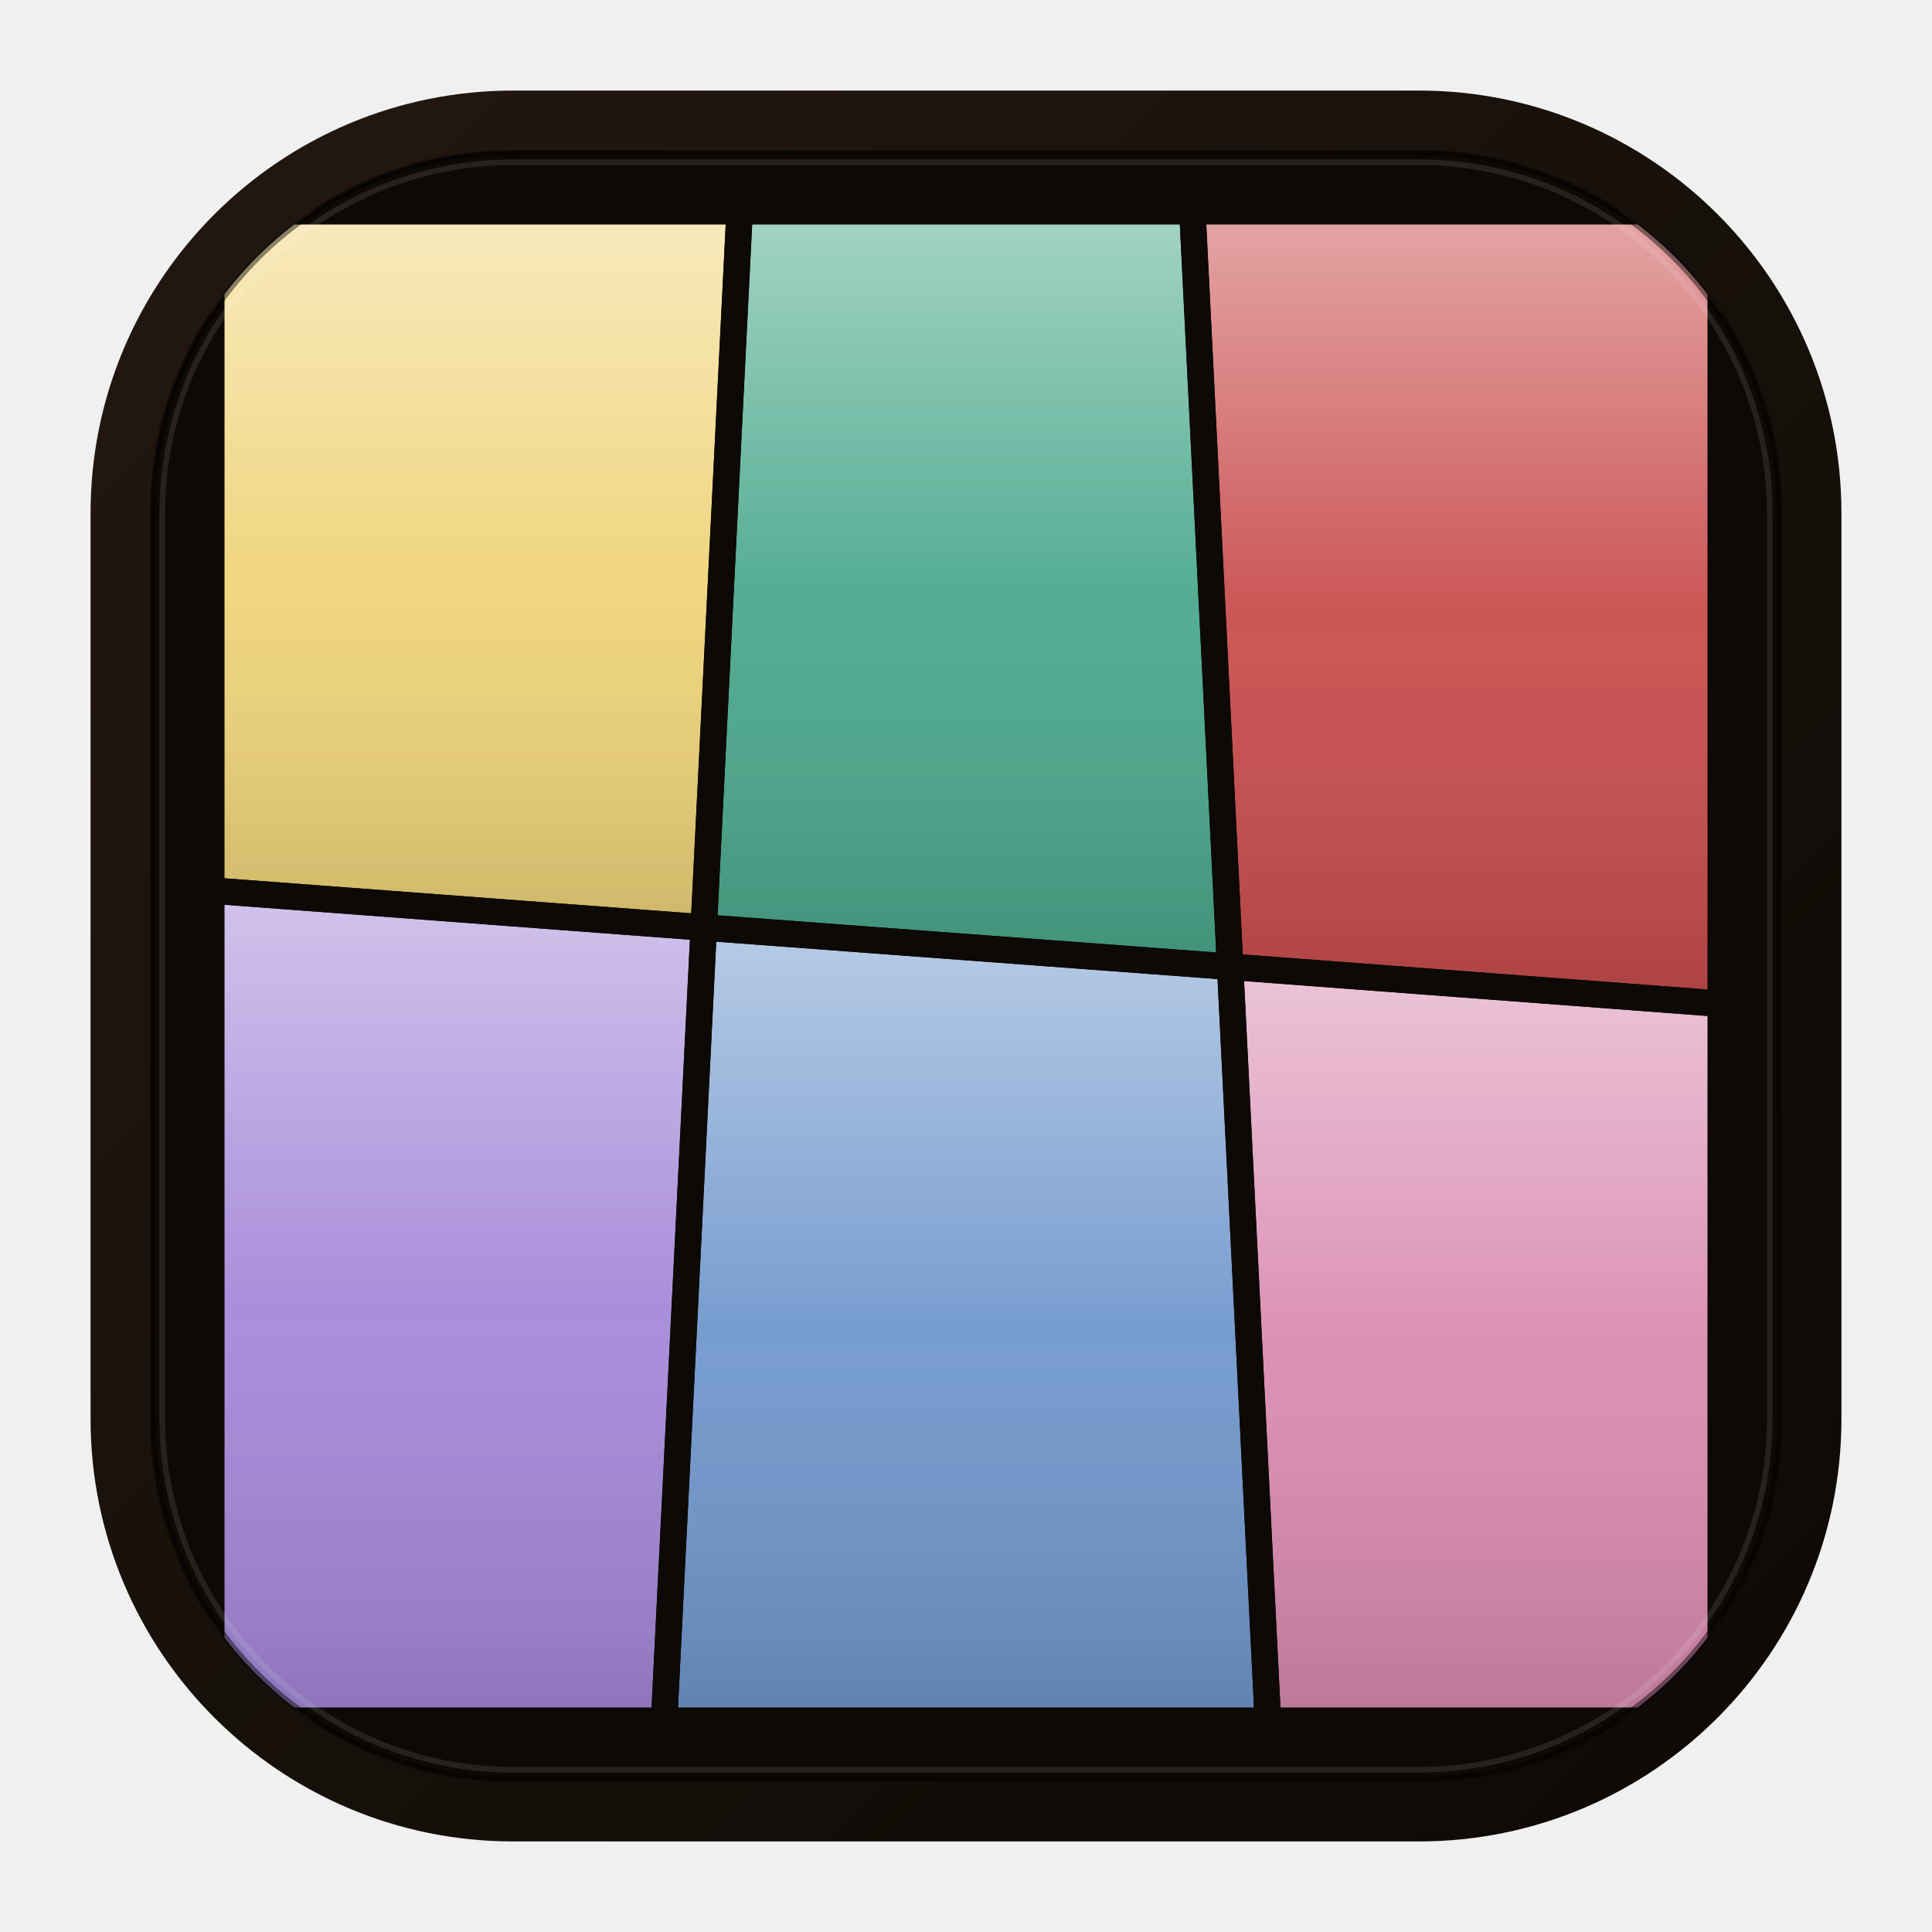
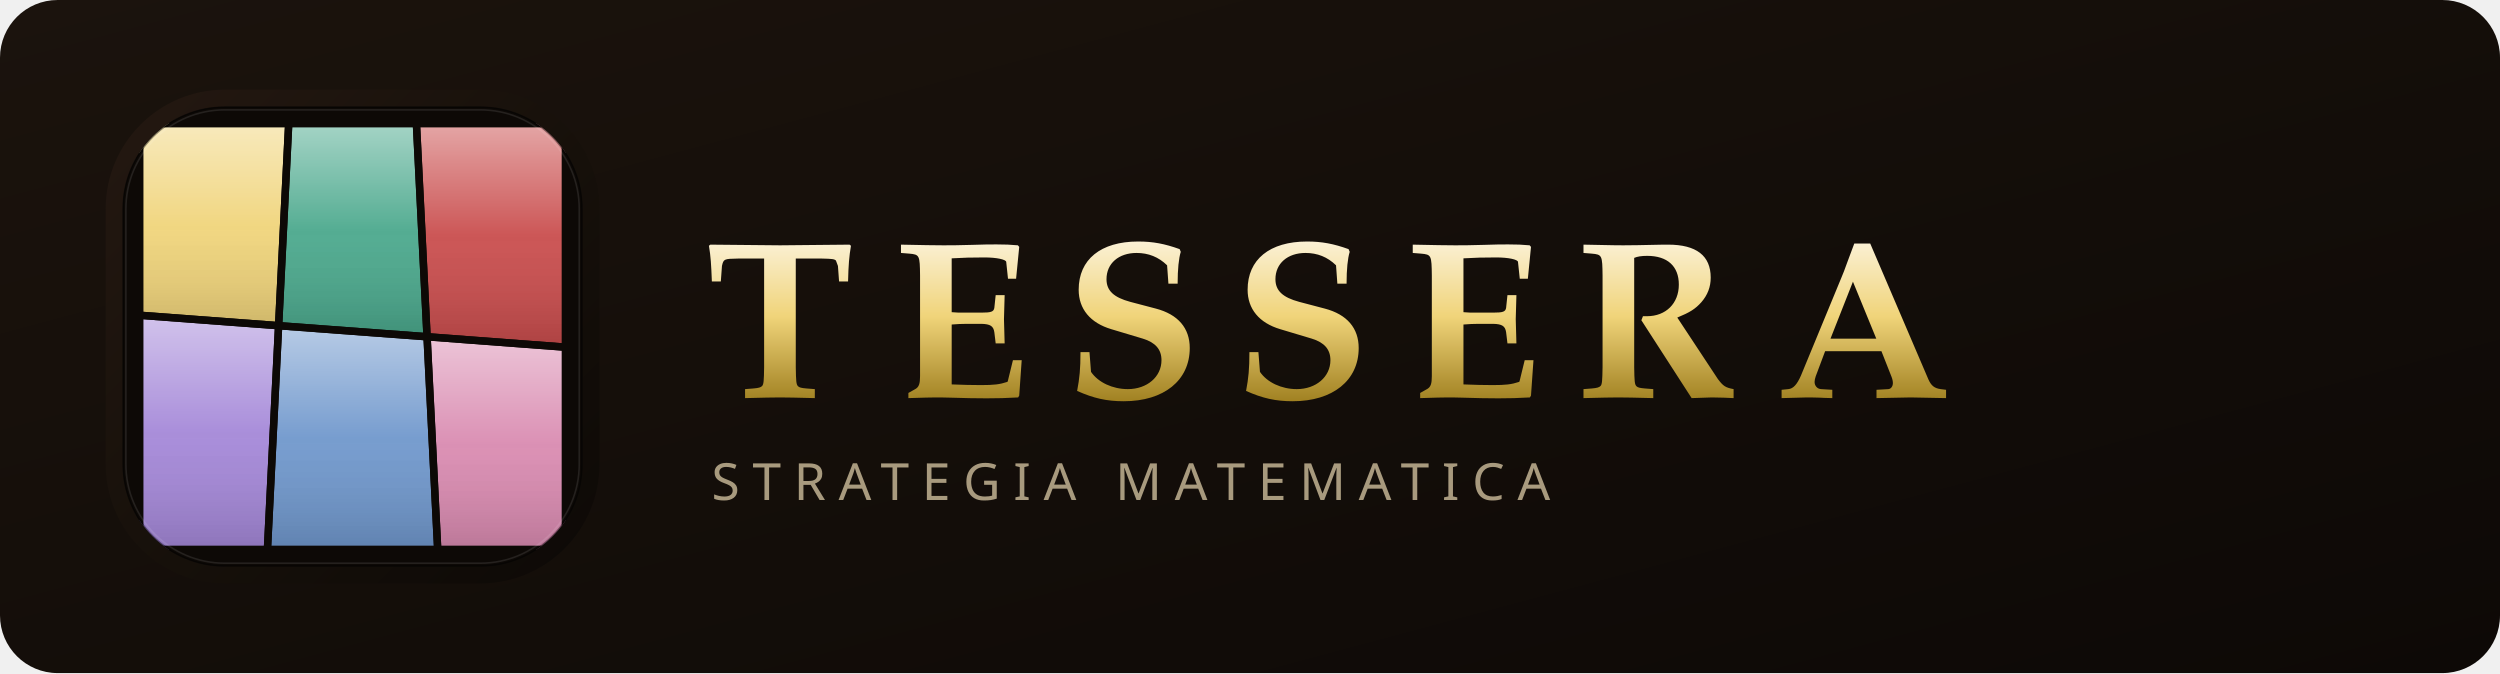
- <svg xmlns="http://www.w3.org/2000/svg" width="512" height="512" viewBox="0 0 512 512">
+ <svg xmlns="http://www.w3.org/2000/svg" width="1560" height="420" viewBox="0 0 1560 420">
  <defs>
-     <clipPath id="round">
-       <rect x="40" y="40" width="432" height="432" rx="96" />
-     </clipPath>
-     <linearGradient id="sheen" x1="0" y1="0" x2="0" y2="1">
-       <stop offset="0" stop-color="#ffffff" stop-opacity="0.5" />
-       <stop offset="0.5" stop-color="#ffffff" stop-opacity="0.06" />
-       <stop offset="1" stop-color="#000000" stop-opacity="0.14" />
+     <linearGradient id="word" gradientUnits="userSpaceOnUse" x1="0" y1="150" x2="0" y2="255">
+       <stop offset="0" stop-color="#fbf1d6" />
+       <stop offset="0.45" stop-color="#f0d47a" />
+       <stop offset="1" stop-color="#9a7a1a" />
    </linearGradient>
-     <linearGradient id="bg" x1="0" y1="0" x2="1" y2="1">
-       <stop offset="0" stop-color="#241811" />
-       <stop offset="0.55" stop-color="#16100a" />
+     <linearGradient id="pageBg" x1="0" y1="0" x2="1" y2="1">
+       <stop offset="0" stop-color="#1b130d" />
      <stop offset="1" stop-color="#0d0906" />
    </linearGradient>
  </defs>
-   <rect x="24" y="24" width="464" height="464" rx="112" fill="url(#bg)" />
-   <g clip-path="url(#round)">
-     <rect x="40" y="40" width="432" height="432" fill="#0d0906" />
-     <polygon points="56.0,56.0 196.0,56.0 186.5,245.8 56.0,236.0" fill="#f0d47a" />
-     <polygon points="56.0,56.0 196.0,56.0 186.5,245.8 56.0,236.0" fill="url(#sheen)" />
-     <polygon points="196.0,56.0 316.0,56.0 326.0,256.2 186.5,245.8" fill="#4aa88c" />
-     <polygon points="196.0,56.0 316.0,56.0 326.0,256.2 186.5,245.8" fill="url(#sheen)" />
-     <polygon points="316.0,56.0 456.0,56.0 456.0,266.0 326.0,256.2" fill="#c94c4c" />
-     <polygon points="316.0,56.0 456.0,56.0 456.0,266.0 326.0,256.2" fill="url(#sheen)" />
-     <polygon points="56.0,236.0 186.5,245.8 176.0,456.0 56.0,456.0" fill="#a487d8" />
-     <polygon points="56.0,236.0 186.5,245.8 176.0,456.0 56.0,456.0" fill="url(#sheen)" />
-     <polygon points="186.5,245.8 326.0,256.2 336.0,456.0 176.0,456.0" fill="#6f97cc" />
-     <polygon points="186.5,245.8 326.0,256.2 336.0,456.0 176.0,456.0" fill="url(#sheen)" />
-     <polygon points="326.0,256.2 456.0,266.0 456.0,456.0 336.0,456.0" fill="#d98ab0" />
-     <polygon points="326.0,256.2 456.0,266.0 456.0,456.0 336.0,456.0" fill="url(#sheen)" />
-     <polygon points="56.0,56.0 196.0,56.0 186.5,245.8 56.0,236.0" fill="none" stroke="#0d0906" stroke-width="7" stroke-linejoin="round" />
-     <polygon points="196.0,56.0 316.0,56.0 326.0,256.2 186.5,245.8" fill="none" stroke="#0d0906" stroke-width="7" stroke-linejoin="round" />
-     <polygon points="316.0,56.0 456.0,56.0 456.0,266.0 326.0,256.2" fill="none" stroke="#0d0906" stroke-width="7" stroke-linejoin="round" />
-     <polygon points="56.0,236.0 186.5,245.8 176.0,456.0 56.0,456.0" fill="none" stroke="#0d0906" stroke-width="7" stroke-linejoin="round" />
-     <polygon points="186.5,245.8 326.0,256.2 336.0,456.0 176.0,456.0" fill="none" stroke="#0d0906" stroke-width="7" stroke-linejoin="round" />
-     <polygon points="326.0,256.2 456.0,266.0 456.0,456.0 336.0,456.0" fill="none" stroke="#0d0906" stroke-width="7" stroke-linejoin="round" />
+   <rect width="1560" height="420" rx="36" fill="url(#pageBg)" />
+   <g transform="translate(50,40.0) scale(0.6640625)">
+     <defs>
+       <clipPath id="round">
+         <rect x="40" y="40" width="432" height="432" rx="96" />
+       </clipPath>
+       <linearGradient id="sheen" x1="0" y1="0" x2="0" y2="1">
+         <stop offset="0" stop-color="#ffffff" stop-opacity="0.5" />
+         <stop offset="0.5" stop-color="#ffffff" stop-opacity="0.06" />
+         <stop offset="1" stop-color="#000000" stop-opacity="0.14" />
+       </linearGradient>
+       <linearGradient id="bg" x1="0" y1="0" x2="1" y2="1">
+         <stop offset="0" stop-color="#241811" />
+         <stop offset="0.55" stop-color="#16100a" />
+         <stop offset="1" stop-color="#0d0906" />
+       </linearGradient>
+     </defs>
+     <rect x="24" y="24" width="464" height="464" rx="112" fill="url(#bg)" />
+     <g clip-path="url(#round)">
+       <rect x="40" y="40" width="432" height="432" fill="#0d0906" />
+       <polygon points="56.0,56.0 196.0,56.0 186.5,245.8 56.0,236.0" fill="#f0d47a" />
+       <polygon points="56.0,56.0 196.0,56.0 186.5,245.8 56.0,236.0" fill="url(#sheen)" />
+       <polygon points="196.0,56.0 316.0,56.0 326.0,256.2 186.5,245.8" fill="#4aa88c" />
+       <polygon points="196.0,56.0 316.0,56.0 326.0,256.2 186.5,245.8" fill="url(#sheen)" />
+       <polygon points="316.0,56.0 456.0,56.0 456.0,266.0 326.0,256.2" fill="#c94c4c" />
+       <polygon points="316.0,56.0 456.0,56.0 456.0,266.0 326.0,256.2" fill="url(#sheen)" />
+       <polygon points="56.0,236.0 186.5,245.8 176.0,456.0 56.0,456.0" fill="#a487d8" />
+       <polygon points="56.0,236.0 186.5,245.8 176.0,456.0 56.0,456.0" fill="url(#sheen)" />
+       <polygon points="186.5,245.8 326.0,256.2 336.0,456.0 176.0,456.0" fill="#6f97cc" />
+       <polygon points="186.5,245.8 326.0,256.2 336.0,456.0 176.0,456.0" fill="url(#sheen)" />
+       <polygon points="326.0,256.2 456.0,266.0 456.0,456.0 336.0,456.0" fill="#d98ab0" />
+       <polygon points="326.0,256.2 456.0,266.0 456.0,456.0 336.0,456.0" fill="url(#sheen)" />
+       <polygon points="56.0,56.0 196.0,56.0 186.5,245.8 56.0,236.0" fill="none" stroke="#0d0906" stroke-width="7" stroke-linejoin="round" />
+       <polygon points="196.0,56.0 316.0,56.0 326.0,256.2 186.5,245.8" fill="none" stroke="#0d0906" stroke-width="7" stroke-linejoin="round" />
+       <polygon points="316.0,56.0 456.0,56.0 456.0,266.0 326.0,256.2" fill="none" stroke="#0d0906" stroke-width="7" stroke-linejoin="round" />
+       <polygon points="56.0,236.0 186.5,245.8 176.0,456.0 56.0,456.0" fill="none" stroke="#0d0906" stroke-width="7" stroke-linejoin="round" />
+       <polygon points="186.5,245.8 326.0,256.2 336.0,456.0 176.0,456.0" fill="none" stroke="#0d0906" stroke-width="7" stroke-linejoin="round" />
+       <polygon points="326.0,256.2 456.0,266.0 456.0,456.0 336.0,456.0" fill="none" stroke="#0d0906" stroke-width="7" stroke-linejoin="round" />
+     </g>
+     <rect x="40.5" y="40.5" width="431" height="431" rx="95" fill="none" stroke="#000" stroke-opacity="0.45" stroke-width="1.5" />
+     <rect x="43" y="43" width="426" height="426" rx="93" fill="none" stroke="#ffffff" stroke-opacity="0.10" stroke-width="1.5" />
  </g>
-   <rect x="40.5" y="40.5" width="431" height="431" rx="95" fill="none" stroke="#000" stroke-opacity="0.45" stroke-width="1.5" />
-   <rect x="43" y="43" width="426" height="426" rx="93" fill="none" stroke="#ffffff" stroke-opacity="0.10" stroke-width="1.5" />
+   <text x="440" y="248" font-family="ui-serif, 'Iowan Old Style', 'Palatino Linotype', Palatino, Georgia, serif" font-size="140" font-weight="600" letter-spacing="21.0" fill="url(#word)" text-anchor="start">TESSERA</text>
+   <text x="444" y="312" font-family="ui-sans-serif, system-ui, sans-serif" font-size="32" letter-spacing="8" fill="#a89a7e">STRATEGIA MATEMATICA</text>
</svg>
